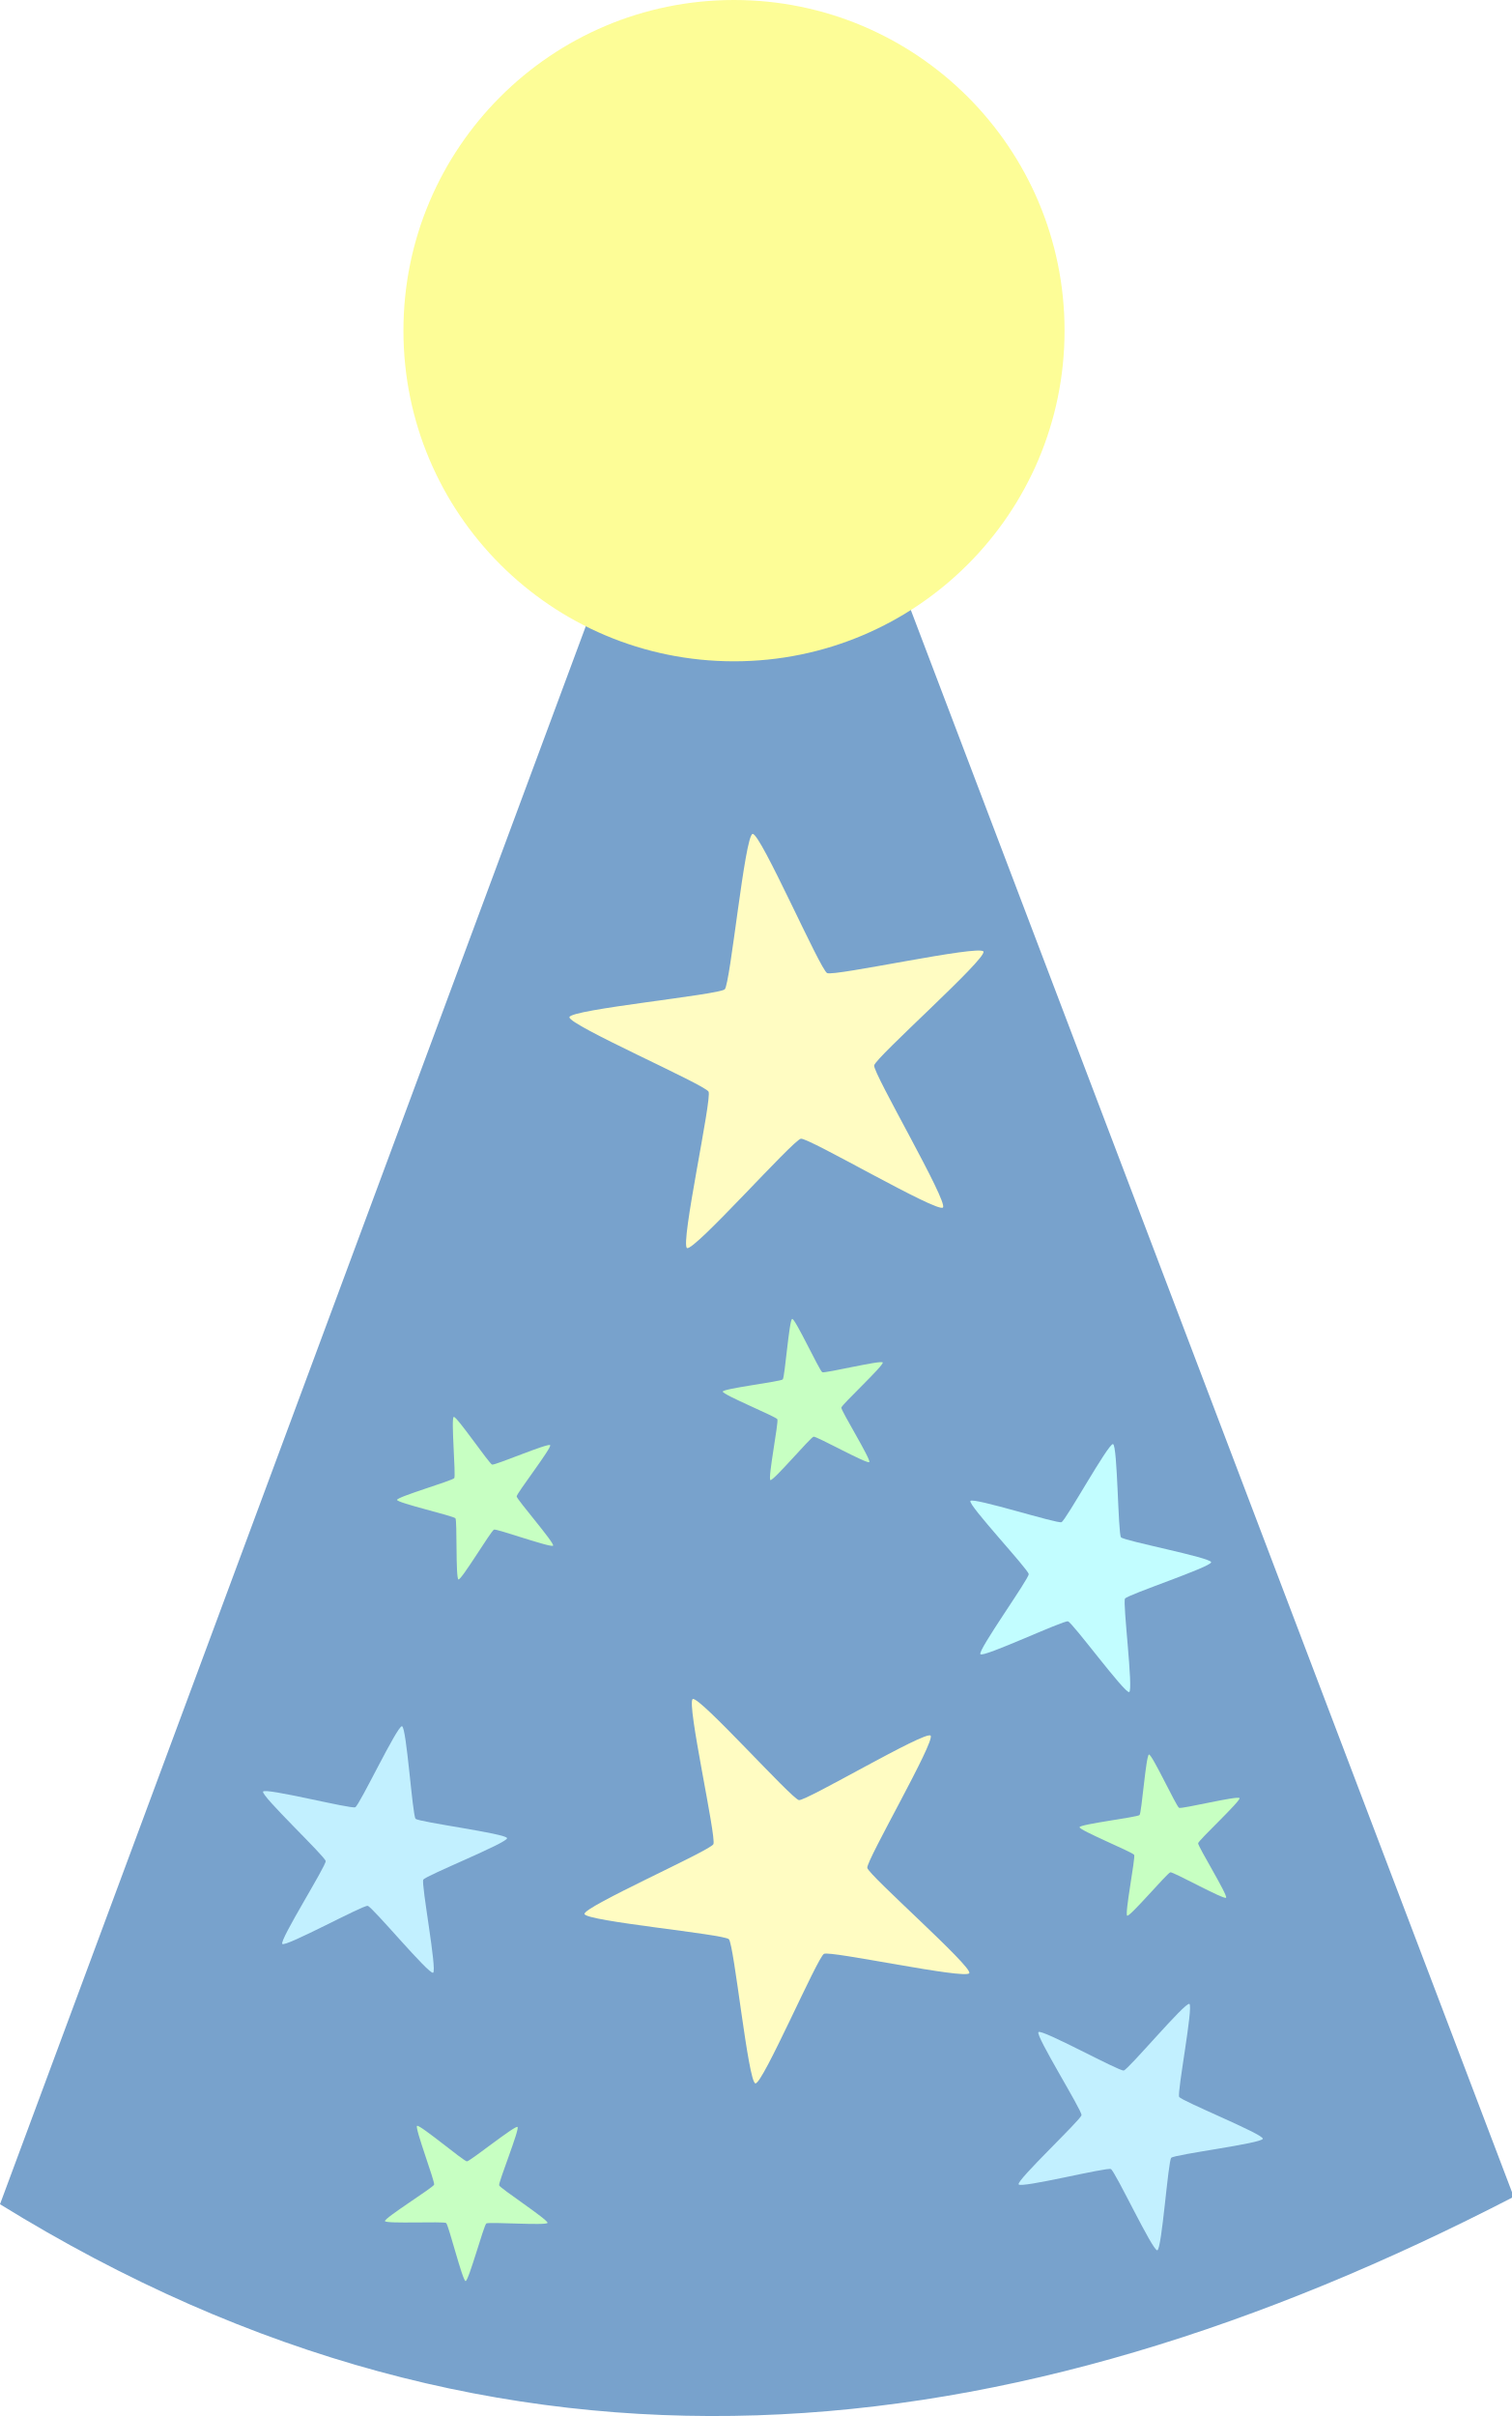
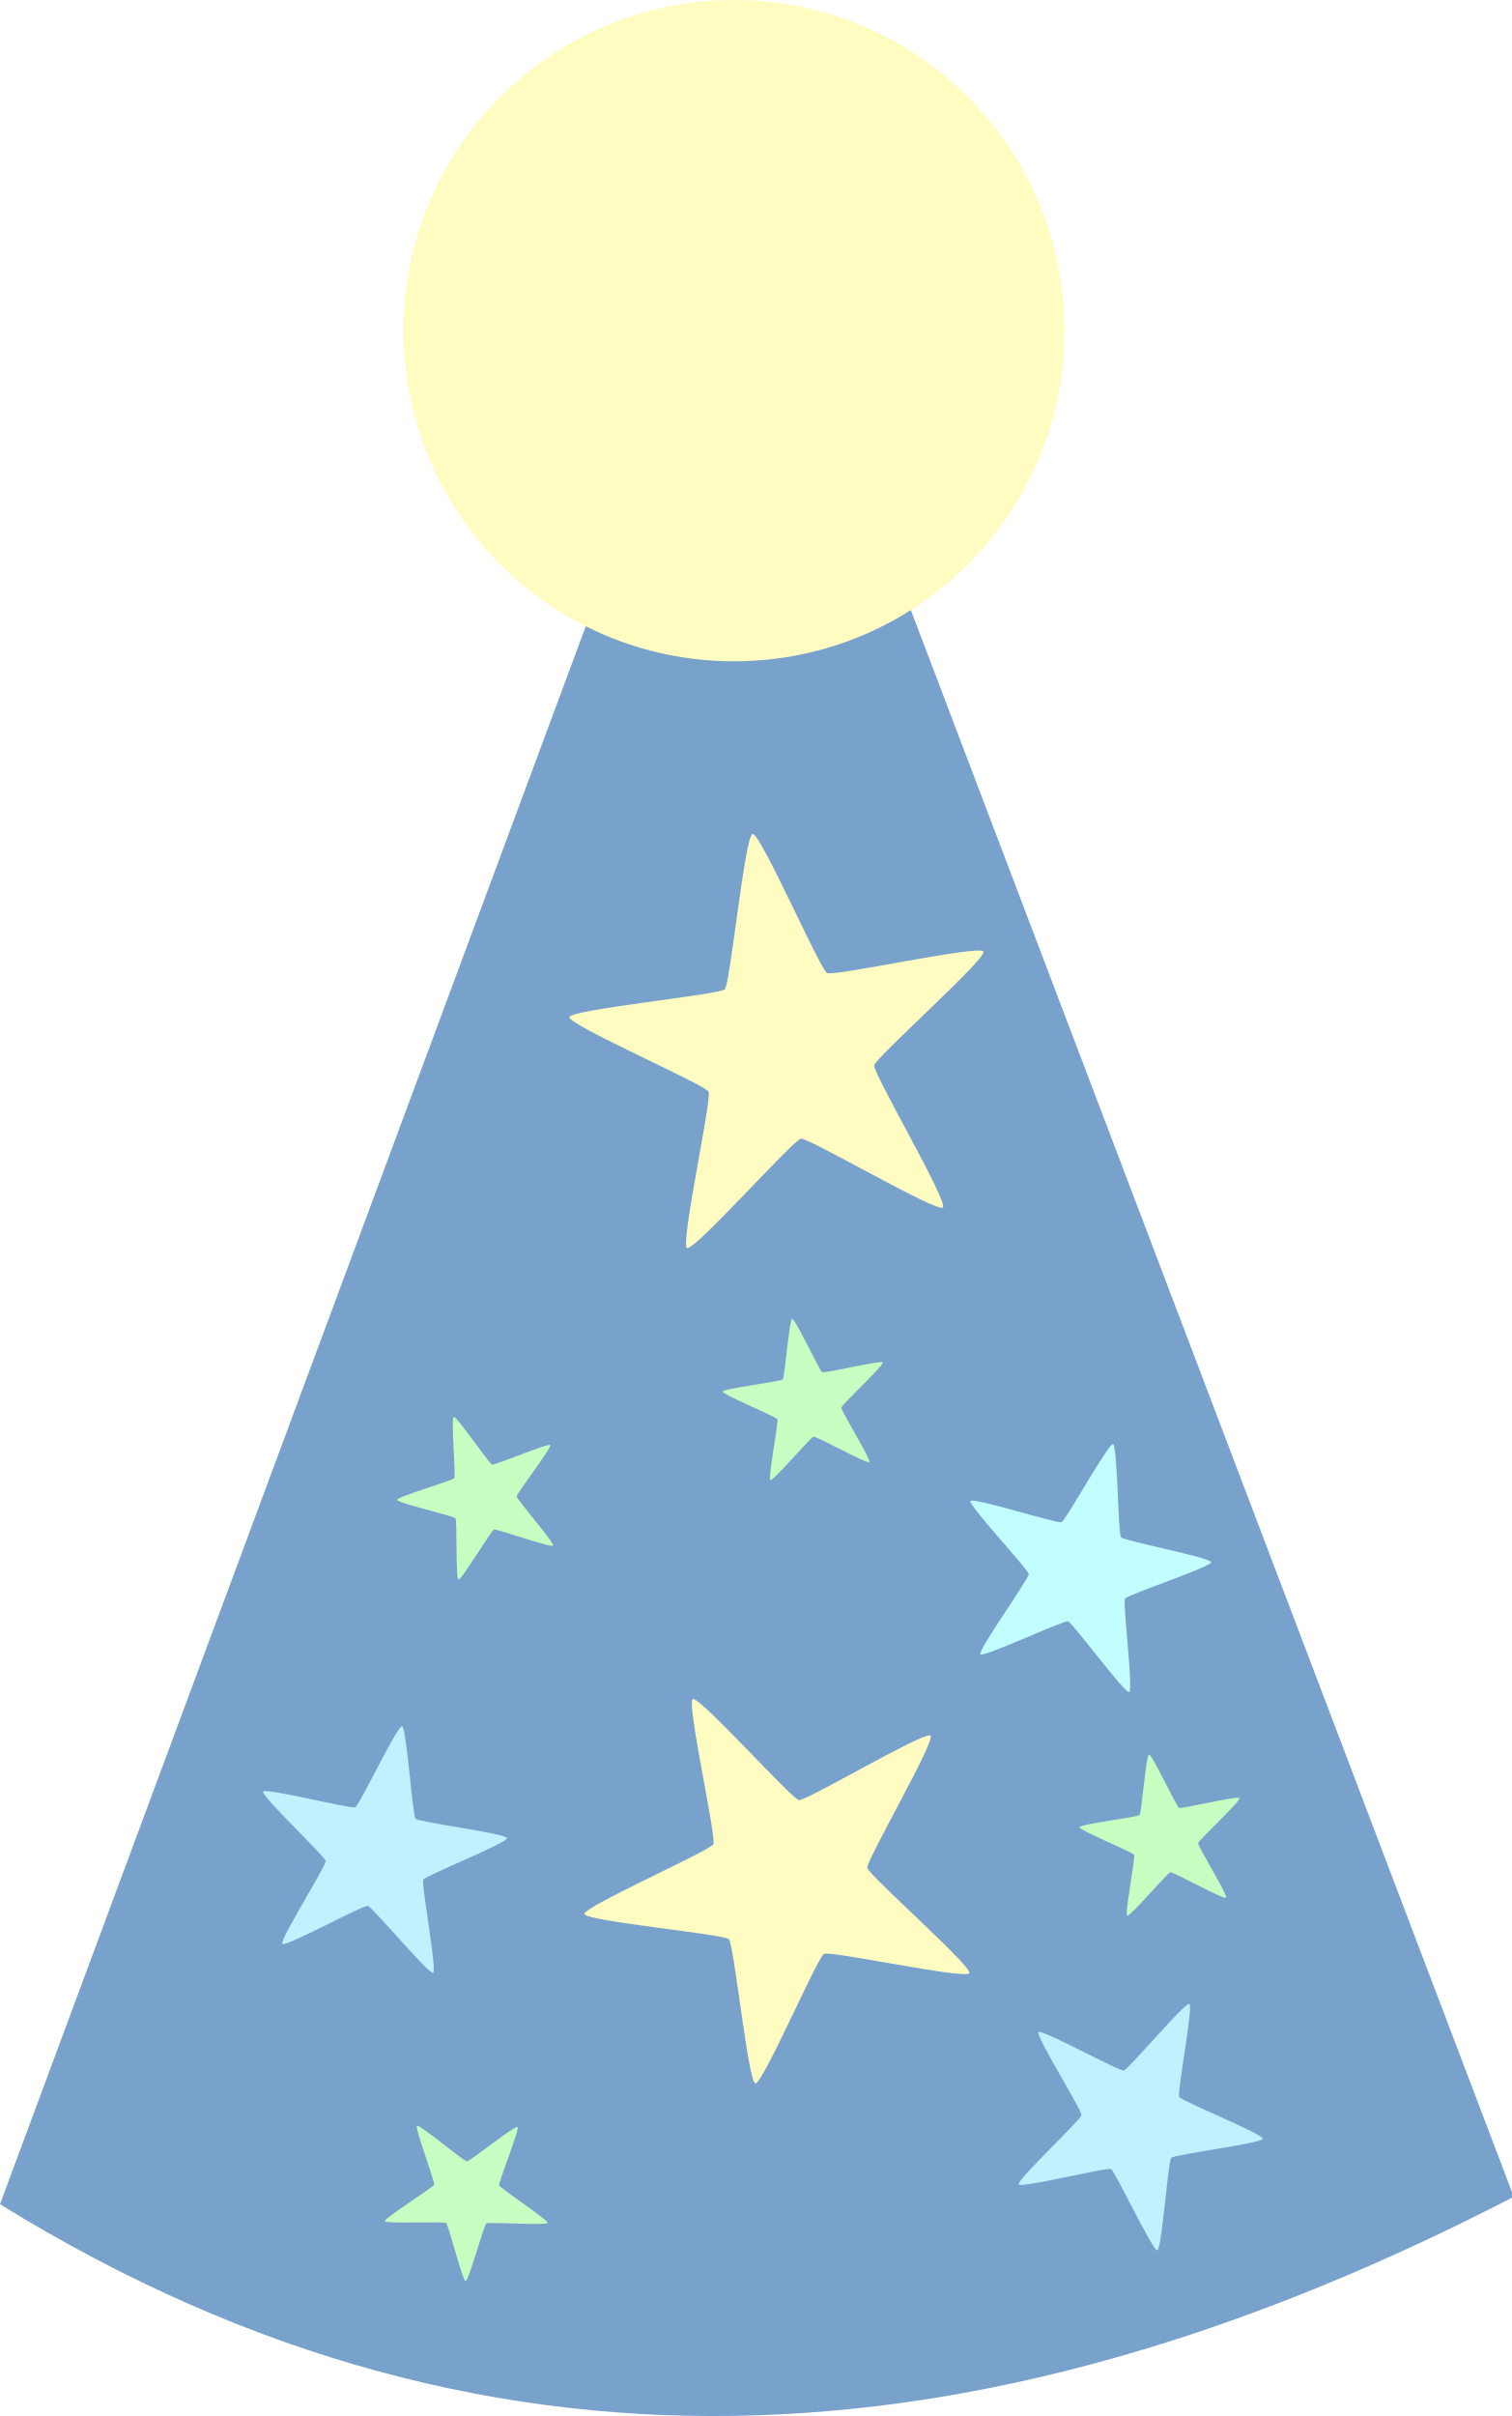
<svg xmlns="http://www.w3.org/2000/svg" viewBox="0 0 582 930" id="svg2" version="1.1">
  <defs id="defs4" />
  <g id="layer1" transform="translate(-62.85714,-38.16902)">
    <path style="fill:#78A2CC;fill-opacity:1;fill-rule:nonzero;stroke:none" d="M 62.857,886.648 351.429,109.505 645.714,883.791 C 451.429,984.235 257.143,1006.714 62.857,886.648 z" id="path2985" />
    <path style="fill:#fffcc2;fill-opacity:1;fill-rule:nonzero;stroke:none" id="path3755" d="m 405.714,583.791 c -2.148,2.148 -51.69,-26.952 -54.69,-26.477 -3.001,0.475 -41.125,43.46 -43.832,42.081 -2.707,-1.379 9.66,-57.488 8.281,-60.195 -1.379,-2.707 -54.042,-25.682 -53.566,-28.683 0.475,-3.001 57.66,-8.578 59.808,-10.726 2.148,-2.148 7.725,-59.333 10.726,-59.808 3.001,-0.475 25.976,52.187 28.683,53.566 2.707,1.379 58.816,-10.988 60.195,-8.281 1.379,2.707 -41.606,40.831 -42.081,43.832 -0.475,3.001 28.625,52.542 26.477,54.69 z" transform="translate(20.20305,-80.8122)" />
    <path transform="matrix(0.5575318,0.2008021,-0.2008021,0.5575318,120.643,390.5892)" d="m 405.714,583.791 c -2.148,2.148 -51.69,-26.952 -54.69,-26.477 -3.001,0.475 -41.125,43.46 -43.832,42.081 -2.707,-1.379 9.66,-57.488 8.281,-60.195 -1.379,-2.707 -54.042,-25.682 -53.566,-28.683 0.475,-3.001 57.66,-8.578 59.808,-10.726 2.148,-2.148 7.725,-59.333 10.726,-59.808 3.001,-0.475 25.976,52.187 28.683,53.566 2.707,1.379 58.816,-10.988 60.195,-8.281 1.379,2.707 -41.606,40.831 -42.081,43.832 -0.475,3.001 28.625,52.542 26.477,54.69 z" id="path3757" style="fill:#c2f0ff;fill-opacity:1;fill-rule:nonzero;stroke:none" />
    <path style="fill:#fffcc2;fill-opacity:1;fill-rule:nonzero;stroke:none" id="path3759" d="m 405.714,583.791 c -2.148,2.148 -51.69,-26.952 -54.69,-26.477 -3.001,0.475 -41.125,43.46 -43.832,42.081 -2.707,-1.379 9.66,-57.488 8.281,-60.195 -1.379,-2.707 -54.042,-25.682 -53.566,-28.683 0.475,-3.001 57.66,-8.578 59.808,-10.726 2.148,-2.148 7.725,-59.333 10.726,-59.808 3.001,-0.475 25.976,52.187 28.683,53.566 2.707,1.379 58.816,-10.988 60.195,-8.281 1.379,2.707 -41.606,40.831 -42.081,43.832 -0.475,3.001 28.625,52.542 26.477,54.69 z" transform="matrix(0.5493115,0.7489061,-0.7489061,0.5493115,568.0549,215.6116)" />
    <path transform="matrix(0.3811476,-0.07178754,0.07178754,0.3811476,79.26597,439.7498)" d="m 405.714,583.791 c -2.148,2.148 -51.69,-26.952 -54.69,-26.477 -3.001,0.475 -41.125,43.46 -43.832,42.081 -2.707,-1.379 9.66,-57.488 8.281,-60.195 -1.379,-2.707 -54.042,-25.682 -53.566,-28.683 0.475,-3.001 57.66,-8.578 59.808,-10.726 2.148,-2.148 7.725,-59.333 10.726,-59.808 3.001,-0.475 25.976,52.187 28.683,53.566 2.707,1.379 58.816,-10.988 60.195,-8.281 1.379,2.707 -41.606,40.831 -42.081,43.832 -0.475,3.001 28.625,52.542 26.477,54.69 z" id="path3761" style="fill:#c7ffc2;fill-opacity:1;fill-rule:nonzero;stroke:none" />
    <path style="fill:#c2fdff;fill-opacity:1;fill-rule:nonzero;stroke:none" id="path3763" d="m 405.714,583.791 c -2.148,2.148 -51.69,-26.952 -54.69,-26.477 -3.001,0.475 -41.125,43.46 -43.832,42.081 -2.707,-1.379 9.66,-57.488 8.281,-60.195 -1.379,-2.707 -54.042,-25.682 -53.566,-28.683 0.475,-3.001 57.66,-8.578 59.808,-10.726 2.148,-2.148 7.725,-59.333 10.726,-59.808 3.001,-0.475 25.976,52.187 28.683,53.566 2.707,1.379 58.816,-10.988 60.195,-8.281 1.379,2.707 -41.606,40.831 -42.081,43.832 -0.475,3.001 28.625,52.542 26.477,54.69 z" transform="matrix(0.3908448,-0.4454252,0.4454252,0.3908448,110.5931,592.0576)" />
    <path transform="matrix(0.4696169,-0.3614183,0.3614183,0.4696169,147.5645,733.918)" d="m 405.714,583.791 c -2.148,2.148 -51.69,-26.952 -54.69,-26.477 -3.001,0.475 -41.125,43.46 -43.832,42.081 -2.707,-1.379 9.66,-57.488 8.281,-60.195 -1.379,-2.707 -54.042,-25.682 -53.566,-28.683 0.475,-3.001 57.66,-8.578 59.808,-10.726 2.148,-2.148 7.725,-59.333 10.726,-59.808 3.001,-0.475 25.976,52.187 28.683,53.566 2.707,1.379 58.816,-10.988 60.195,-8.281 1.379,2.707 -41.606,40.831 -42.081,43.832 -0.475,3.001 28.625,52.542 26.477,54.69 z" id="path3765" style="fill:#c2f0ff;fill-opacity:1;fill-rule:nonzero;stroke:none" />
    <path style="fill:#c7ffc2;fill-opacity:1;fill-rule:nonzero;stroke:none" id="path3769" d="m 405.714,583.791 c -2.148,2.148 -51.69,-26.952 -54.69,-26.477 -3.001,0.475 -41.125,43.46 -43.832,42.081 -2.707,-1.379 9.66,-57.488 8.281,-60.195 -1.379,-2.707 -54.042,-25.682 -53.566,-28.683 0.475,-3.001 57.66,-8.578 59.808,-10.726 2.148,-2.148 7.725,-59.333 10.726,-59.808 3.001,-0.475 25.976,52.187 28.683,53.566 2.707,1.379 58.816,-10.988 60.195,-8.281 1.379,2.707 -41.606,40.831 -42.081,43.832 -0.475,3.001 28.625,52.542 26.477,54.69 z" transform="matrix(0.2712527,0.2772164,-0.2772164,0.2712527,293.9152,645.402)" />
    <path transform="matrix(0.128207,0.3660464,-0.3660464,0.128207,658.553,552.2272)" d="m 405.714,583.791 c -2.148,2.148 -51.69,-26.952 -54.69,-26.477 -3.001,0.475 -41.125,43.46 -43.832,42.081 -2.707,-1.379 9.66,-57.488 8.281,-60.195 -1.379,-2.707 -54.042,-25.682 -53.566,-28.683 0.475,-3.001 57.66,-8.578 59.808,-10.726 2.148,-2.148 7.725,-59.333 10.726,-59.808 3.001,-0.475 25.976,52.187 28.683,53.566 2.707,1.379 58.816,-10.988 60.195,-8.281 1.379,2.707 -41.606,40.831 -42.081,43.832 -0.475,3.001 28.625,52.542 26.477,54.69 z" id="path3771" style="fill:#c7ffc2;fill-opacity:1;fill-rule:nonzero;stroke:none" />
    <path style="fill:#c7ffc2;fill-opacity:1;fill-rule:nonzero;stroke:none" id="path3773" d="m 405.714,583.791 c -2.148,2.148 -51.69,-26.952 -54.69,-26.477 -3.001,0.475 -41.125,43.46 -43.832,42.081 -2.707,-1.379 9.66,-57.488 8.281,-60.195 -1.379,-2.707 -54.042,-25.682 -53.566,-28.683 0.475,-3.001 57.66,-8.578 59.808,-10.726 2.148,-2.148 7.725,-59.333 10.726,-59.808 3.001,-0.475 25.976,52.187 28.683,53.566 2.707,1.379 58.816,-10.988 60.195,-8.281 1.379,2.707 -41.606,40.831 -42.081,43.832 -0.475,3.001 28.625,52.542 26.477,54.69 z" transform="matrix(0.128207,0.3660464,-0.3660464,0.128207,521.1723,384.5419)" />
-     <path style="fill:#FDFD97;fill-opacity:1;fill-rule:nonzero;stroke:none" id="path3777" d="m 478.812,137.164 c 0,70.294 -56.985,127.279 -127.279,127.279 -70.294,0 -127.279,-56.985 -127.279,-127.279 0,-70.294 56.985,-127.279 127.279,-127.279 70.294,0 127.279,56.985 127.279,127.279 z" transform="translate(-6.060915,28.28427)" />
+     <path style="fill:#fffcc2;fill-opacity:1;fill-rule:nonzero;stroke:none" id="path3777" d="m 478.812,137.164 c 0,70.294 -56.985,127.279 -127.279,127.279 -70.294,0 -127.279,-56.985 -127.279,-127.279 0,-70.294 56.985,-127.279 127.279,-127.279 70.294,0 127.279,56.985 127.279,127.279 z" transform="translate(-6.060915,28.28427)" />
  </g>
</svg>
